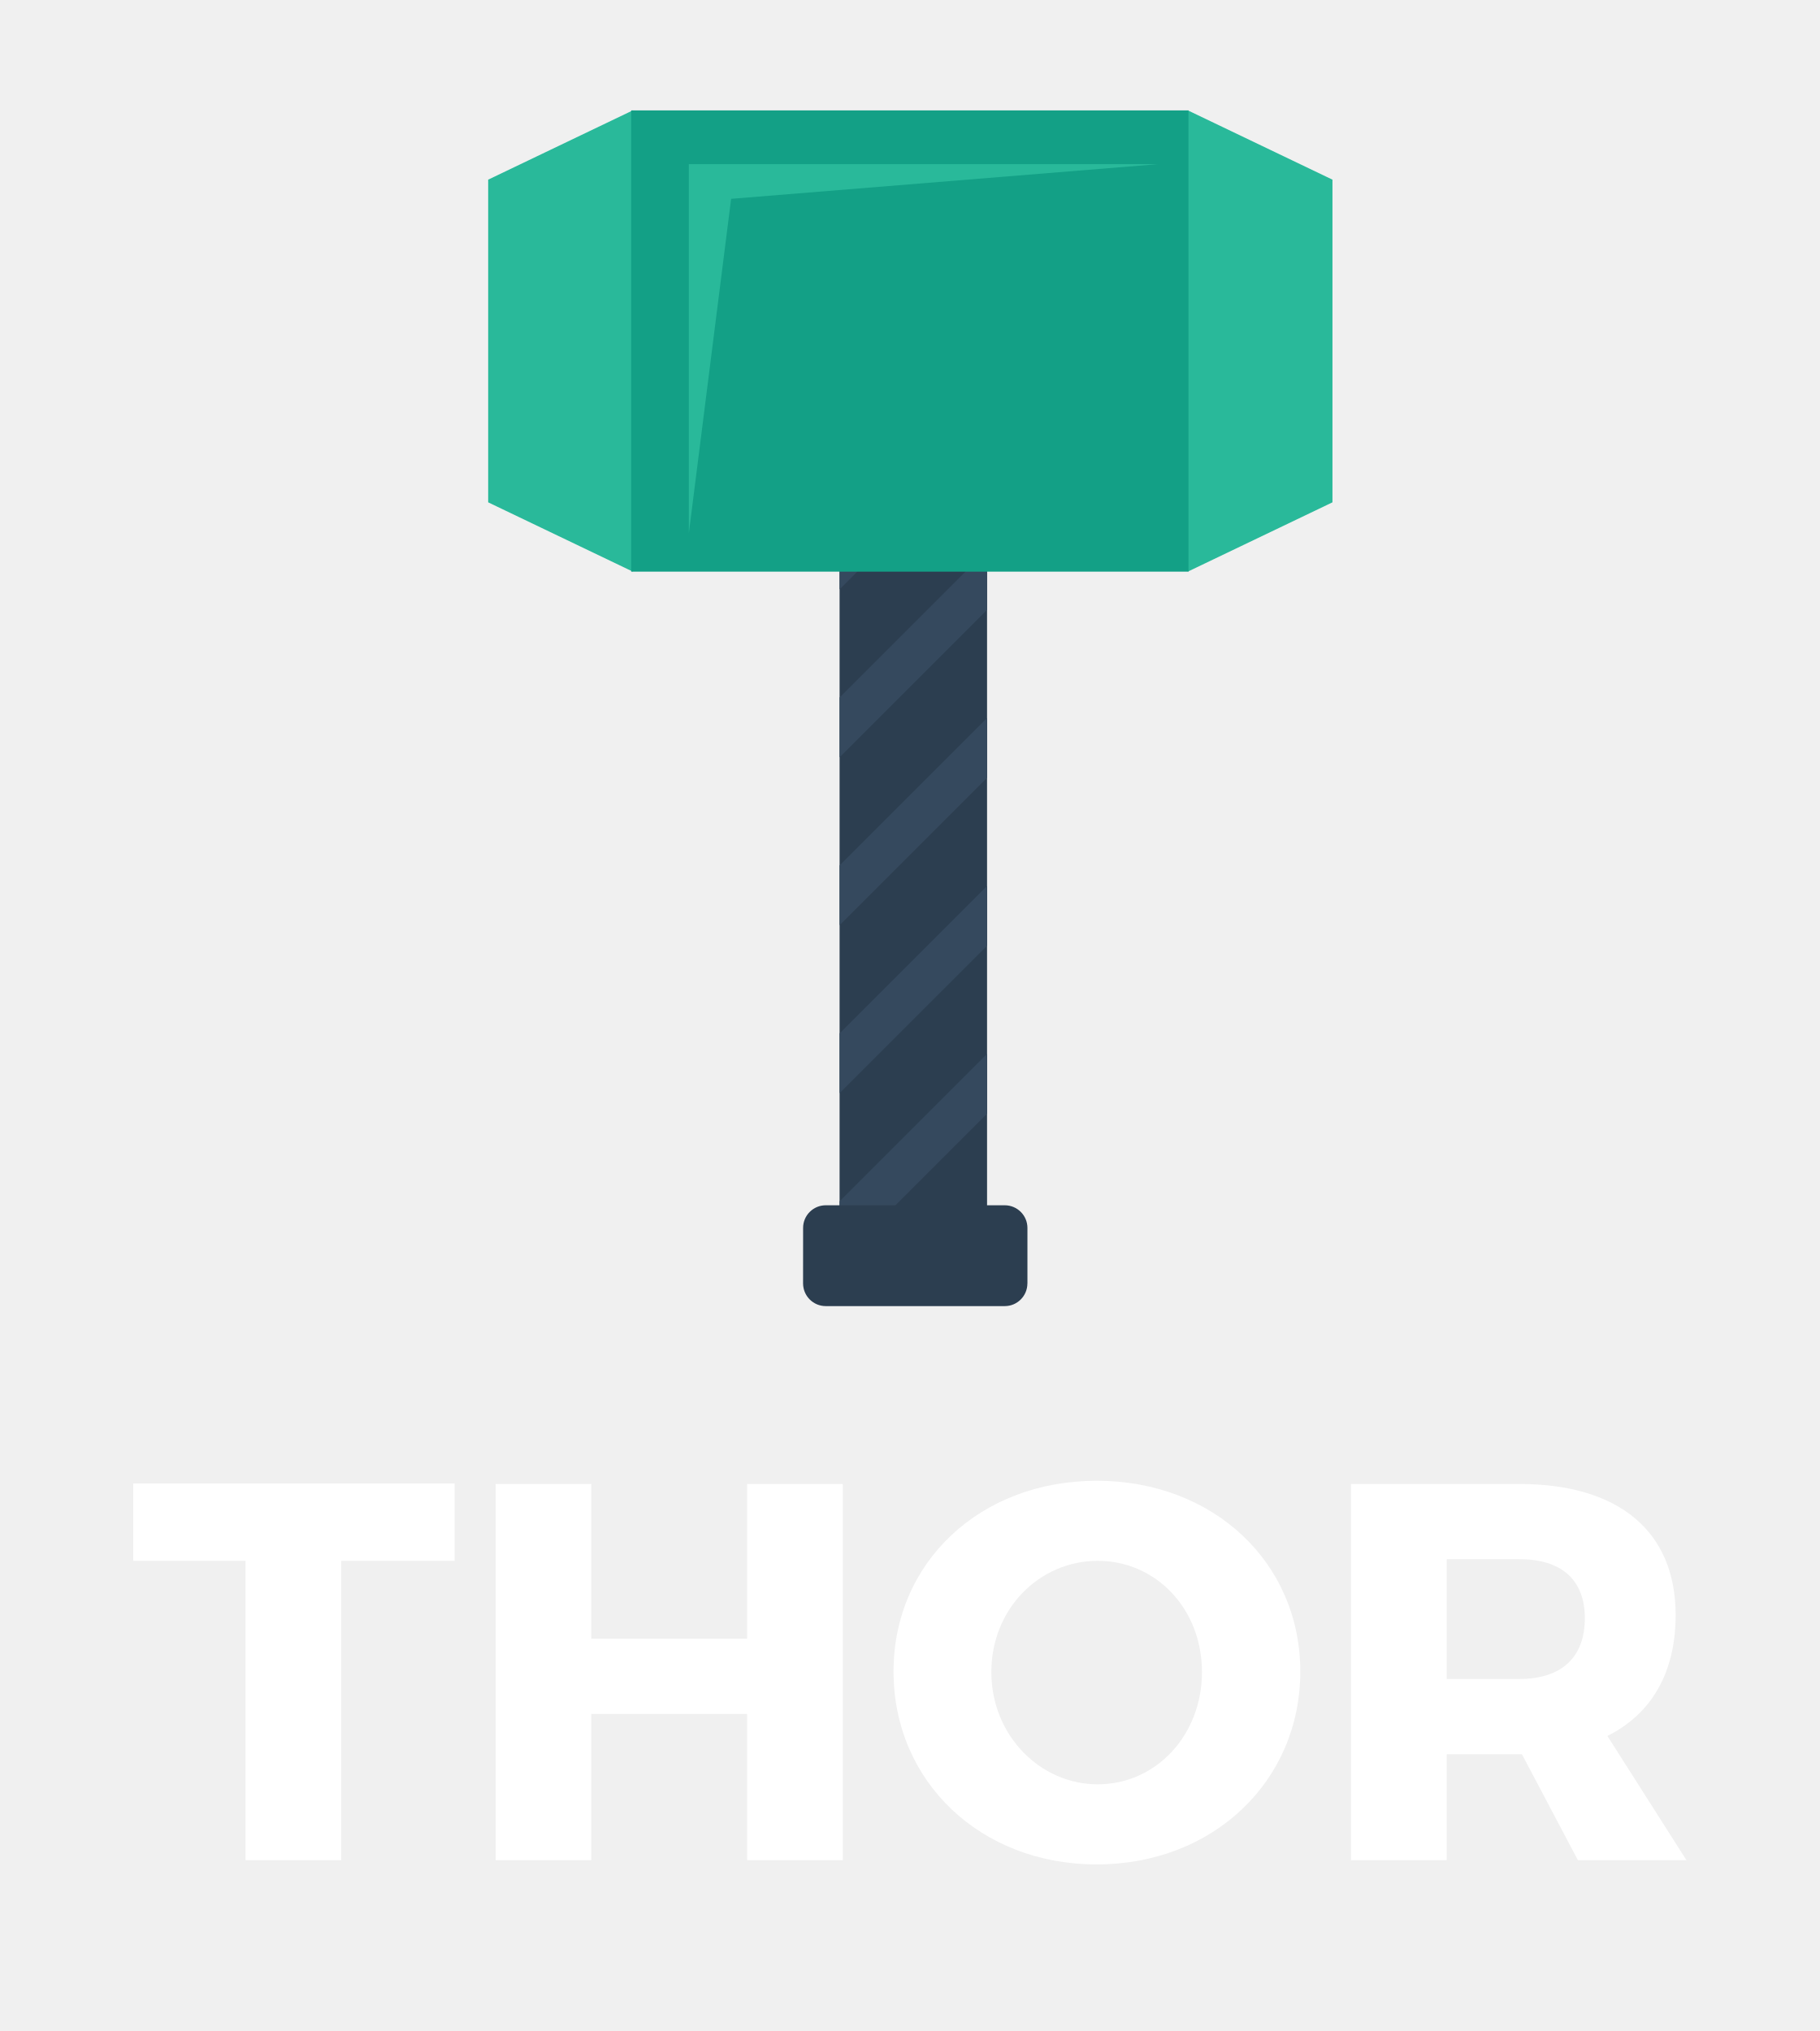
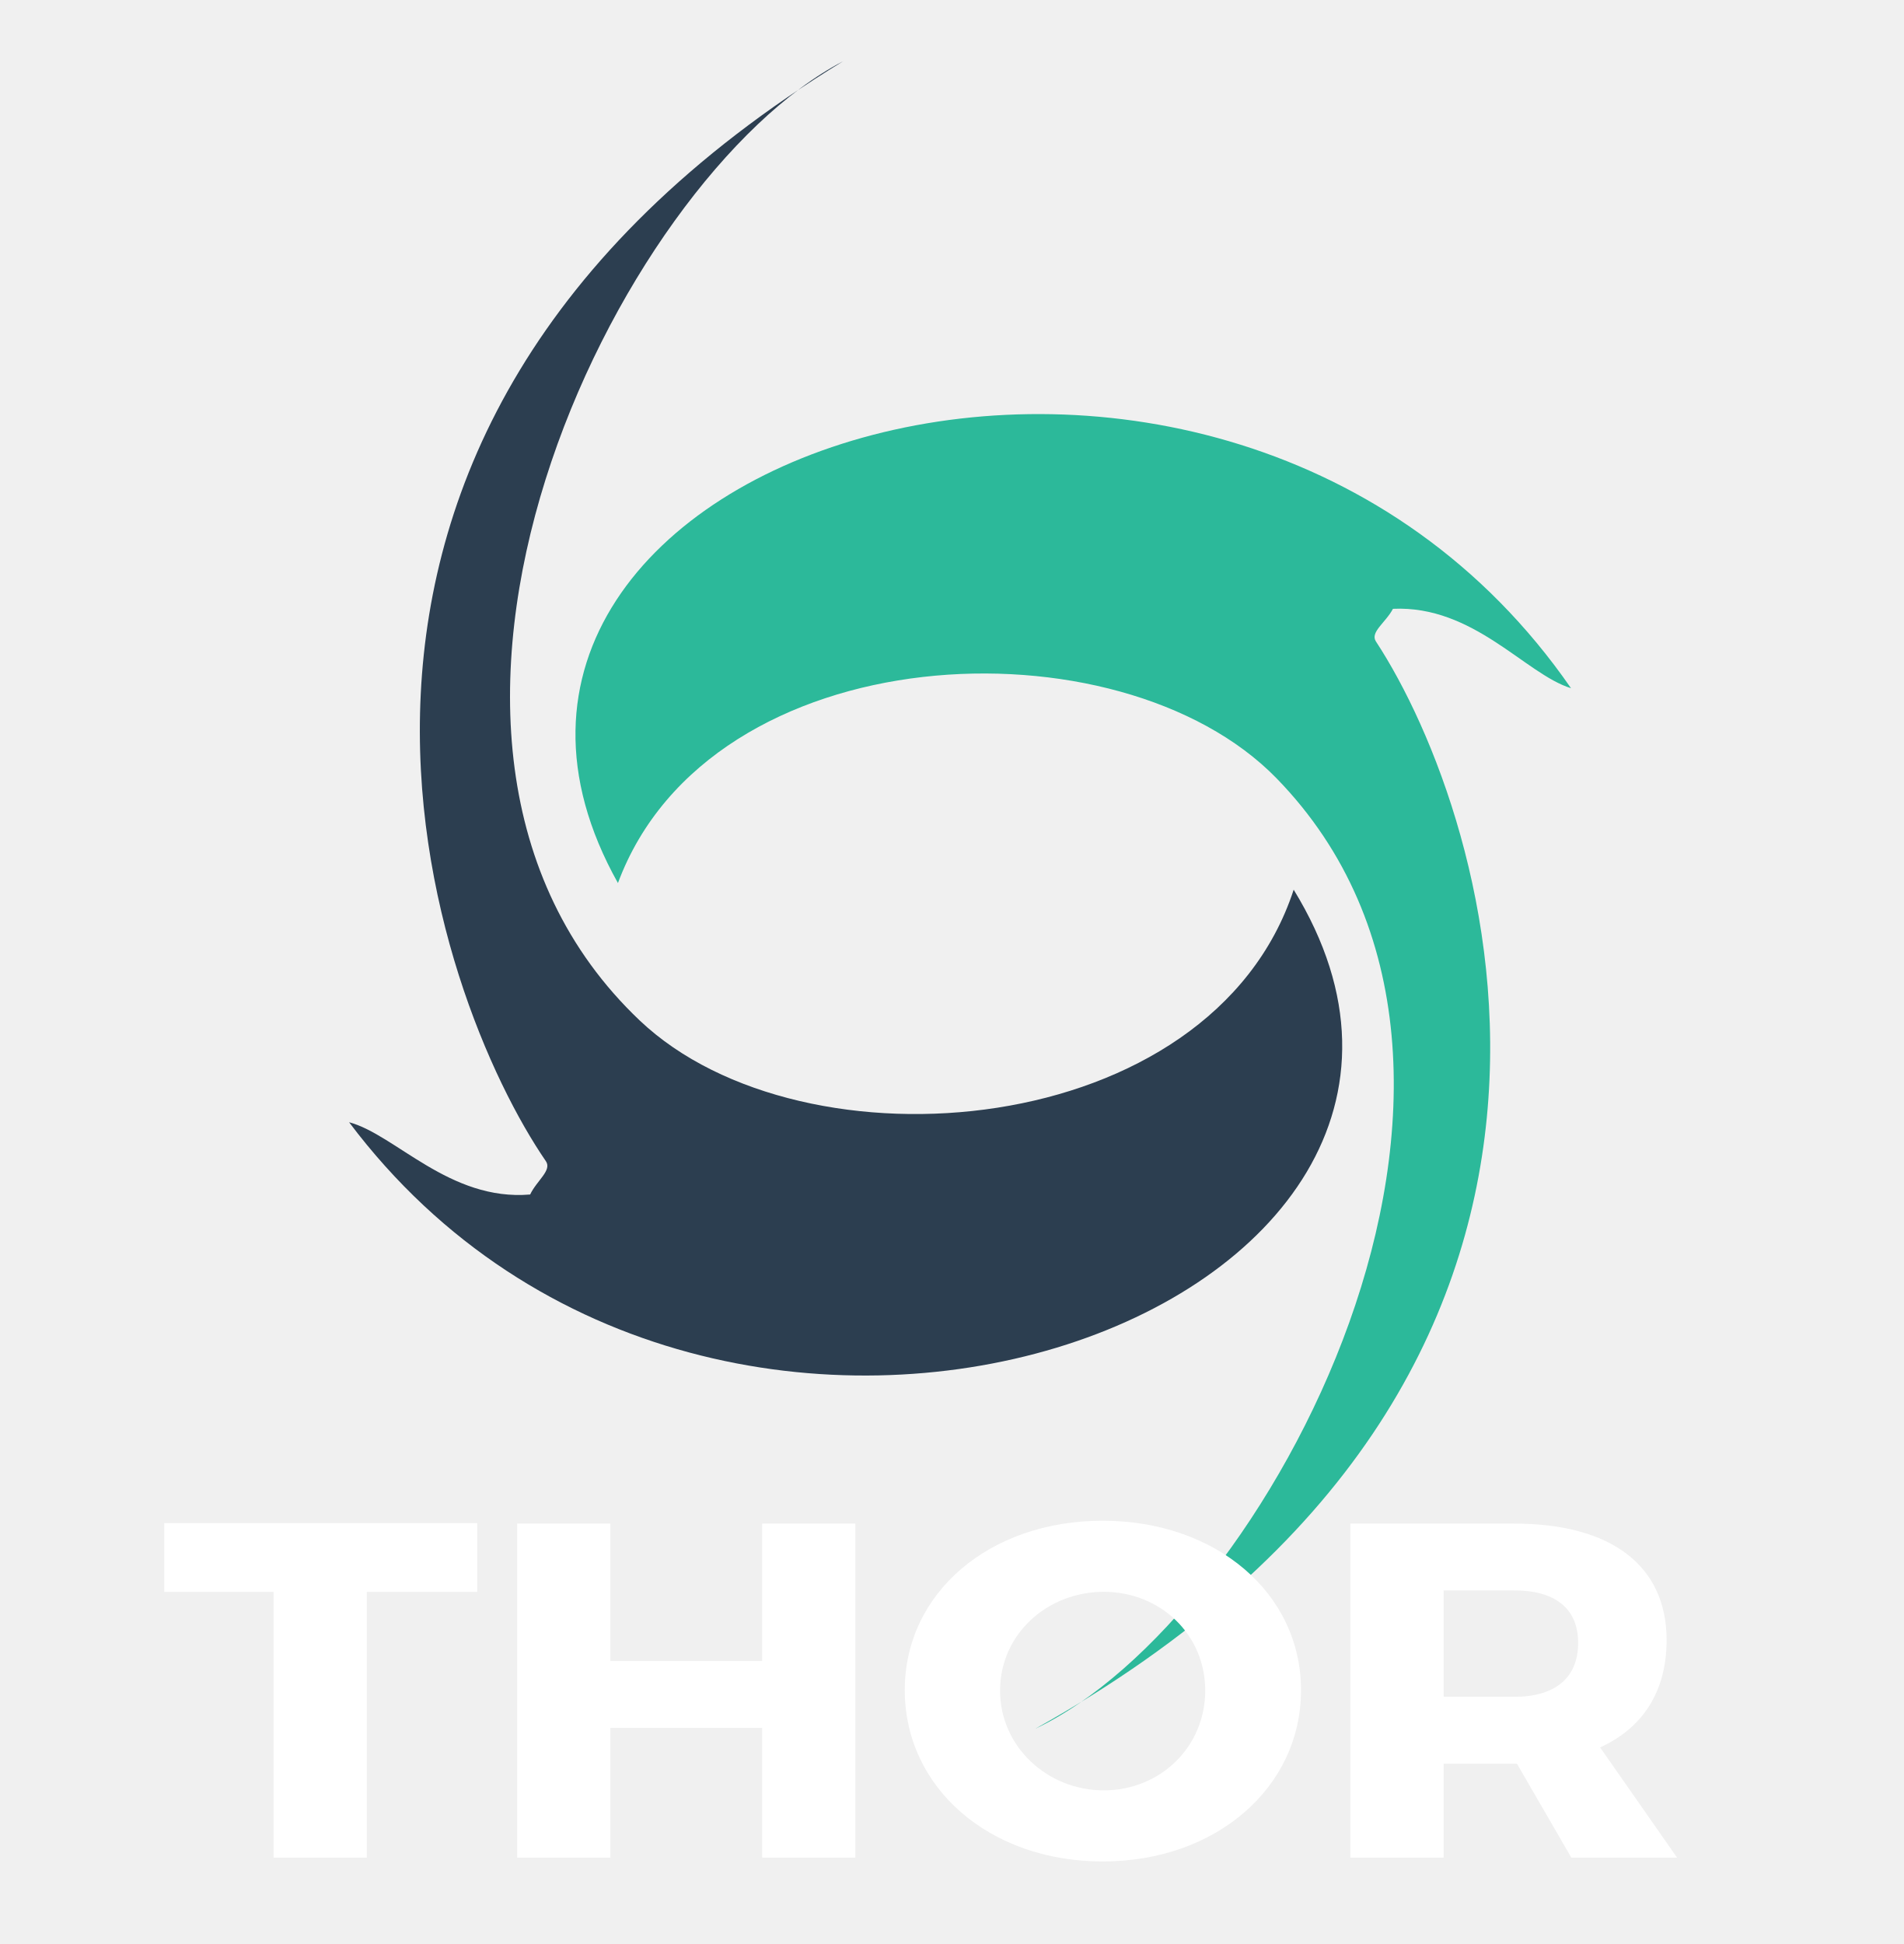
- <svg xmlns="http://www.w3.org/2000/svg" xmlns:xlink="http://www.w3.org/1999/xlink" version="1.1" x="0px" y="0px" width="43px" height="48px" viewBox="-3.149 -2.609 43 48" overflow="visible" enable-background="new -3.149 -2.609 43 48" xml:space="preserve">
+ <svg xmlns="http://www.w3.org/2000/svg" version="1.1" x="0px" y="0px" width="96px" height="98px" viewBox="-8.281 -3.086 96 98" overflow="visible" enable-background="new -8.281 -3.086 96 98" xml:space="preserve">
  <defs>
</defs>
-   <rect x="16.691" y="5.543" fill="#2C3E50" width="3.485" height="20.8" />
-   <polygon fill="#29B99A" points="28.338,9.263 24.921,10.9 24.922,0 28.338,1.637 " />
-   <polygon fill="#29B99A" points="8.387,1.637 11.804,0 11.804,10.9 8.387,9.263 " />
-   <g>
-     <defs>
-       <rect id="SVGID_1_" x="16.691" y="7.043" width="3.485" height="20.8" />
-     </defs>
-     <clipPath id="SVGID_2_">
-       <use xlink:href="#SVGID_1_" overflow="visible" />
-     </clipPath>
-     <g clip-path="url(#SVGID_2_)">
-       <rect x="18.279" y="1.411" transform="matrix(0.7071 0.7071 -0.7071 0.7071 11.5292 -10.7813)" fill="#35495E" width="1" height="14.231" />
-     </g>
-     <g clip-path="url(#SVGID_2_)">
-       <rect x="18.279" y="5.38" transform="matrix(0.7071 0.7071 -0.7071 0.7071 14.3356 -9.6189)" fill="#35495E" width="1" height="14.231" />
-     </g>
-     <g clip-path="url(#SVGID_2_)">
-       <rect x="18.279" y="9.349" transform="matrix(0.7071 0.7071 -0.7071 0.7071 17.1419 -8.4565)" fill="#35495E" width="1" height="14.231" />
-     </g>
-     <g clip-path="url(#SVGID_2_)">
-       <rect x="18.279" y="13.317" transform="matrix(0.7071 0.7071 -0.7071 0.7071 19.9482 -7.294)" fill="#35495E" width="1" height="14.231" />
-     </g>
-     <g clip-path="url(#SVGID_2_)">
-       <rect x="18.279" y="17.286" transform="matrix(0.7071 0.7071 -0.7071 0.7071 22.7546 -6.1316)" fill="#35495E" width="1" height="14.231" />
-     </g>
-   </g>
-   <path fill="#2C3E50" d="M21.129,27.723c0,0.296-0.24,0.537-0.536,0.536l-4.229,0c-0.296,0-0.535-0.24-0.536-0.537l0.001-1.31  c-0.001-0.295,0.239-0.536,0.536-0.536h4.228c0.297,0,0.537,0.24,0.537,0.536V27.723z" />
-   <rect x="11.766" y="0" fill="#13A086" width="13.17" height="10.901" />
-   <polygon fill="#29B99A" points="13.129,9.992 13.129,1.271 24.211,1.271 14.128,2.09 " />
-   <path fill="#FFFFFF" d="M4.915,34.279v7.073H2.653v-7.073H0V32.45h7.594v1.829H4.915z" />
-   <path fill="#FFFFFF" d="M14.506,41.352v-3.454h-3.683v3.454h-2.26v-8.889h2.26v3.657h3.683v-3.657h2.261v8.889H14.506z" />
-   <path fill="#FFFFFF" d="M27.578,36.895c0,2.59-2.057,4.559-4.812,4.559c-2.743,0-4.8-1.956-4.8-4.559c0-2.591,2.057-4.508,4.8-4.508  C25.521,32.386,27.578,34.316,27.578,36.895z M20.277,36.907c0,1.499,1.155,2.654,2.514,2.654c1.372,0,2.463-1.155,2.463-2.654  c0-1.498-1.091-2.628-2.463-2.628S20.277,35.409,20.277,36.907z" />
-   <path fill="#FFFFFF" d="M32.815,38.85h-0.062h-1.714v2.502h-2.262v-8.889h3.976c2.35,0,3.695,1.118,3.695,3.098  c0,1.359-0.571,2.337-1.613,2.857l1.867,2.934h-2.565L32.815,38.85z M32.753,37.072c0.978,0,1.549-0.495,1.549-1.435  c0-0.927-0.571-1.397-1.549-1.397h-1.714v2.832H32.753z" />
+   <path fill-rule="evenodd" clip-rule="evenodd" fill="#2C3E50" d="M34.233,0C22.853,5.92,9.018,34.175,23.975,48.359  c8.252,7.826,28.823,6.1,32.972-6.594C69.921,62.901,27.974,78.288,9.321,53.488c2.32,0.611,5.067,3.989,9.128,3.643  c0.336-0.707,1.111-1.217,0.794-1.679C13.719,47.411,2.947,19.109,34.233,0z" />
+   <path fill-rule="evenodd" clip-rule="evenodd" fill="#2CB99A" d="M43.914,84.064c11.606-5.464,26.552-33.146,12.17-47.914  c-7.935-8.147-28.558-7.238-33.208,5.28c-12.125-21.635,30.4-35.344,48.054-9.823c-2.293-0.703-4.905-4.187-8.977-4.002  c-0.363,0.693-1.167,1.178-0.859,1.646C66.885,38.078,75.934,66.212,43.914,84.064z" />
+   <path fill="#FFFFFF" d="M10.214,77.163V90.56H5.513V77.163H0v-3.466h15.782v3.466H10.214z" />
+   <path fill="#FFFFFF" d="M30.148,90.56v-6.542h-7.655v6.542h-4.698V73.721h4.698v6.928h7.655v-6.928h4.698V90.56H30.148z" />
+   <path fill="#FFFFFF" d="M57.317,82.117c0,4.909-4.276,8.636-10.004,8.636c-5.699,0-9.975-3.706-9.975-8.636  c0-4.909,4.273-8.541,9.975-8.541C53.041,73.576,57.317,77.233,57.317,82.117z M42.143,82.139c0,2.841,2.4,5.03,5.225,5.03  c2.851,0,5.119-2.189,5.119-5.03c0-2.837-2.268-4.979-5.119-4.979C44.516,77.163,42.143,79.302,42.143,82.139z" />
+   <path fill="#FFFFFF" d="M68.202,85.821H68.07h-3.562v4.738h-4.701V73.721h8.262c4.884,0,7.681,2.118,7.681,5.871  c0,2.575-1.187,4.426-3.353,5.412l3.881,5.556h-5.332L68.202,85.821z M68.07,82.453c2.033,0,3.22-0.936,3.22-2.718  c0-1.757-1.187-2.646-3.22-2.646h-3.562v5.362h3.562V82.453z" />
</svg>
